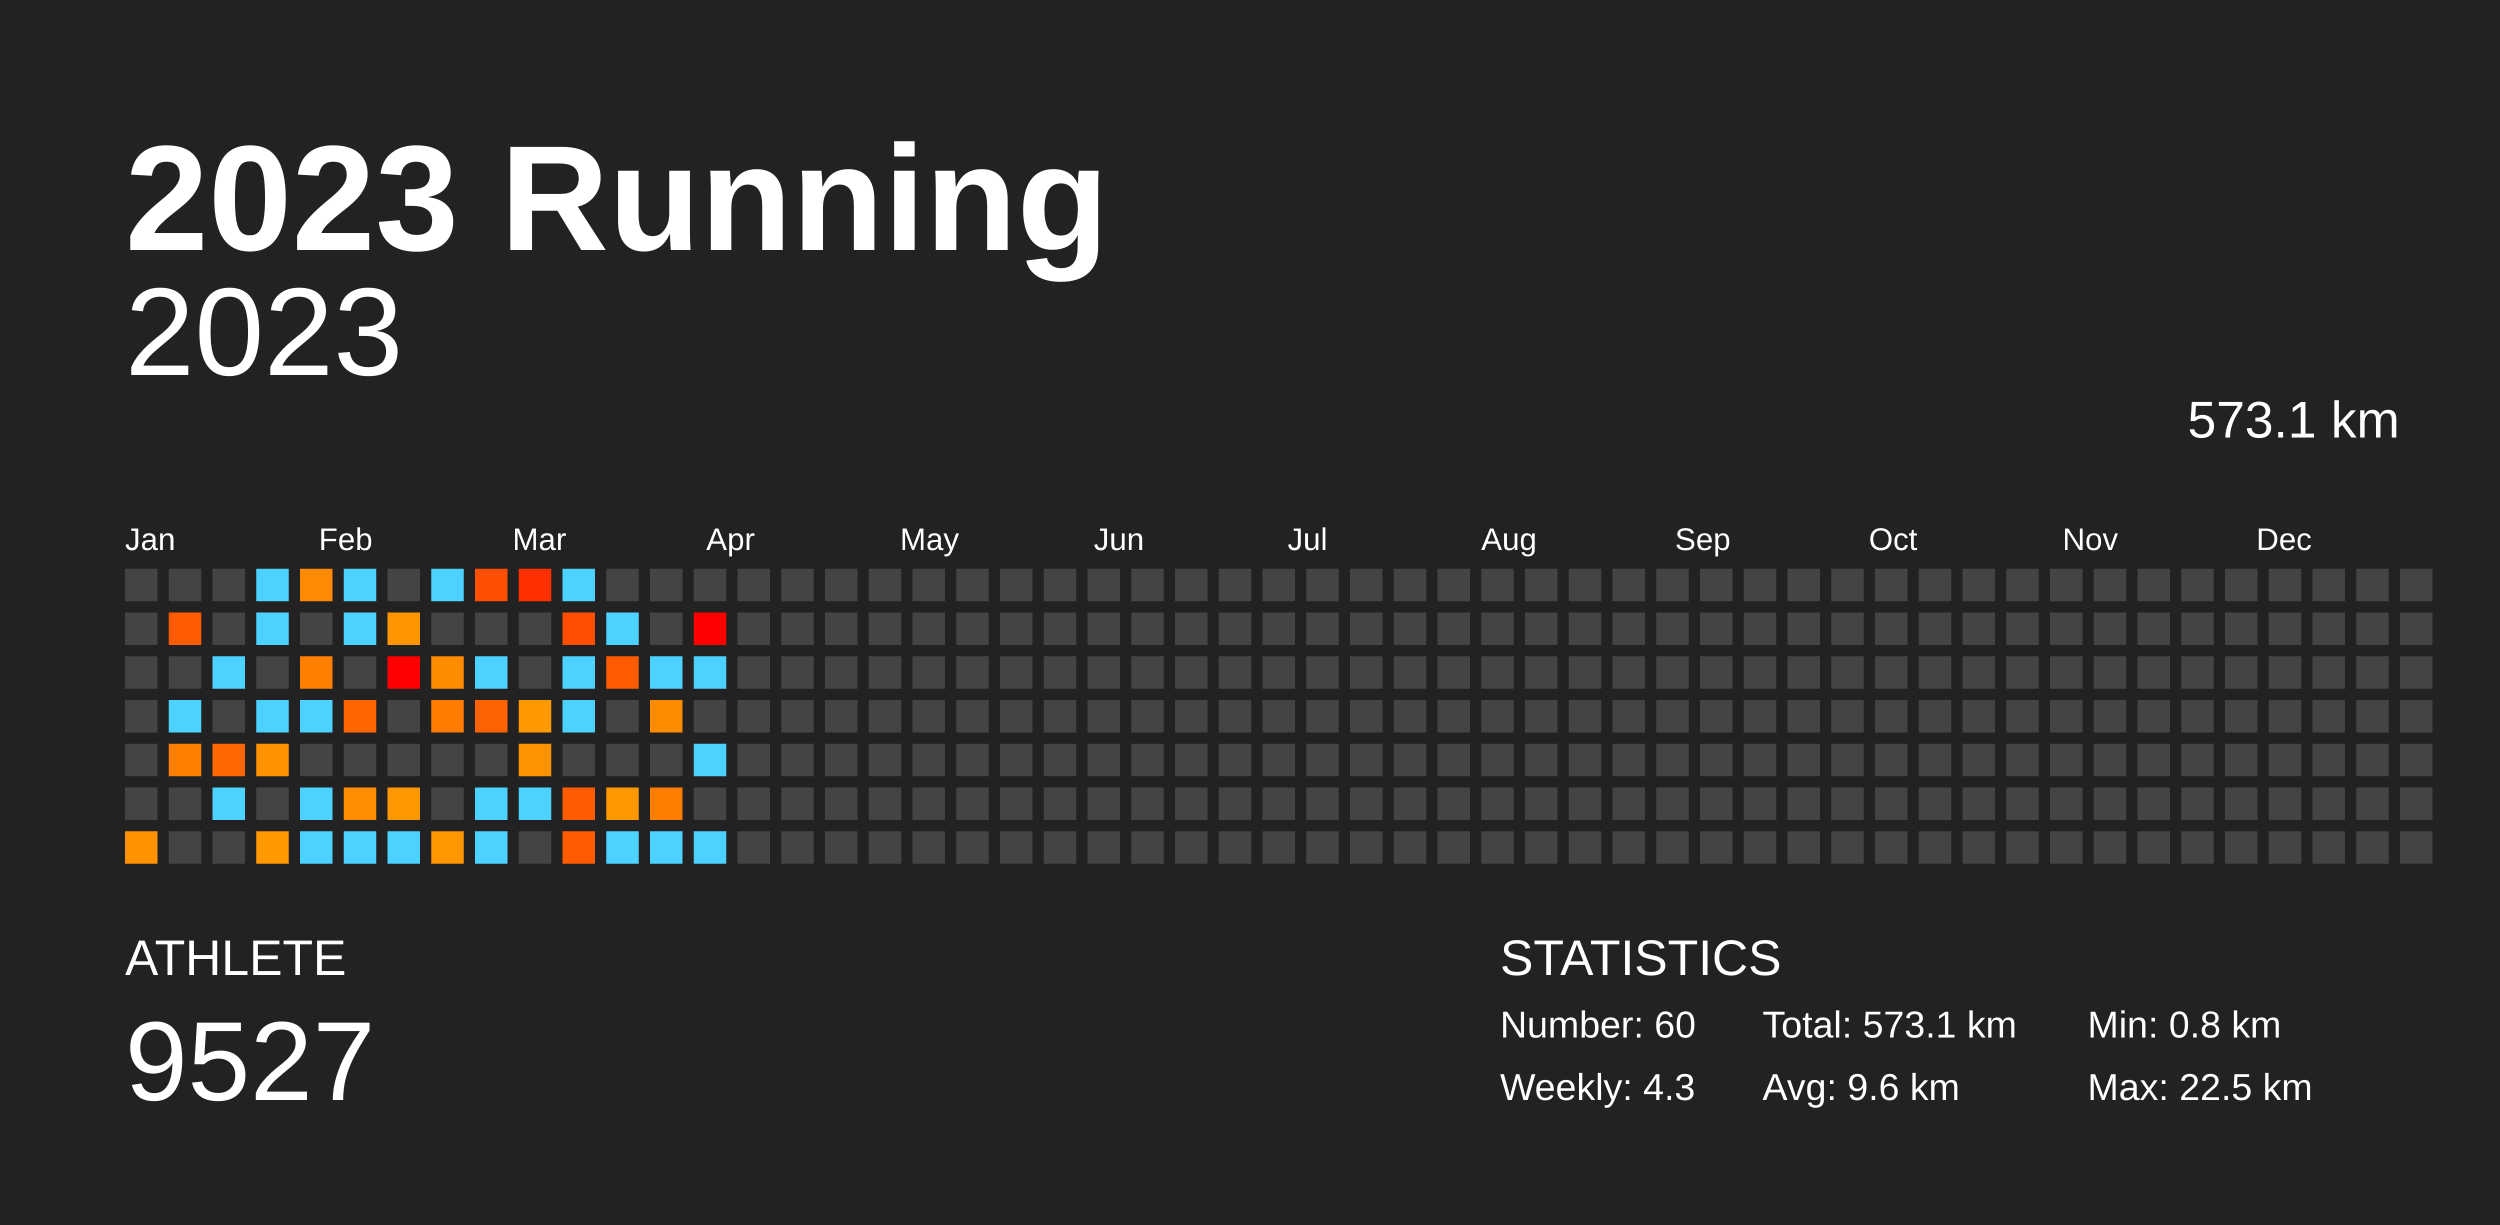
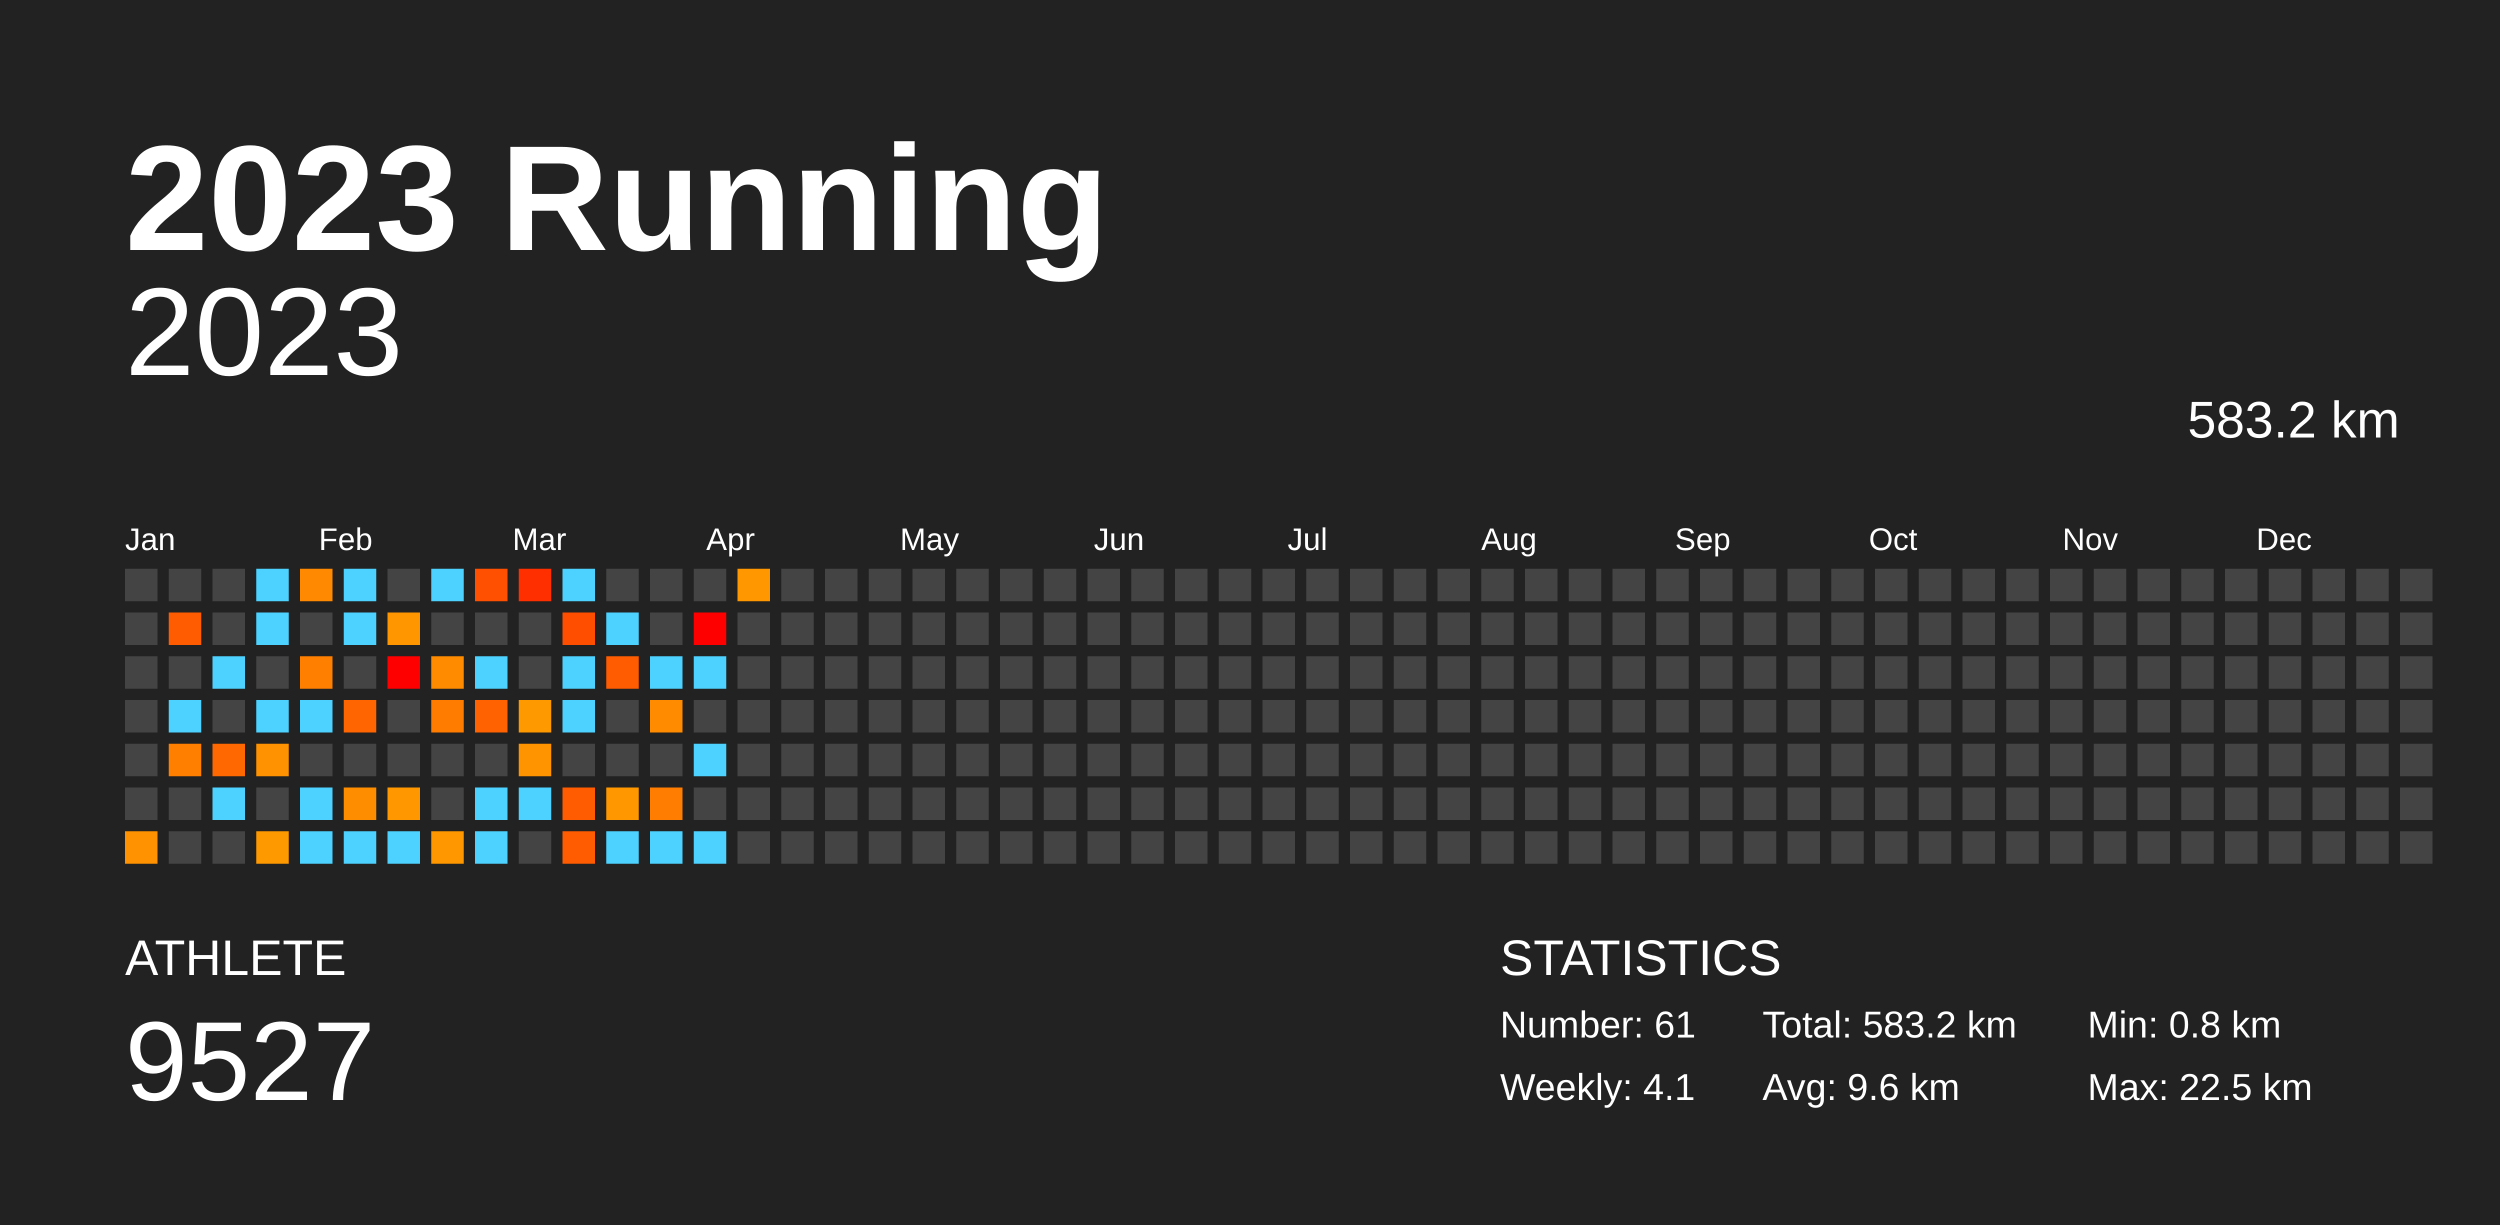
<svg xmlns="http://www.w3.org/2000/svg" baseProfile="full" height="98mm" version="1.1" viewBox="0,0,200,98" width="200mm">
  <defs />
  <rect fill="#222222" height="98" width="200" x="0" y="0" />
  <text fill="#FFFFFF" style="font-size:12px; font-family:Arial; font-weight:bold;" x="10" y="20">2023 Running</text>
  <text fill="#FFFFFF" style="font-size:4px; font-family:Arial" x="10" y="78">ATHLETE</text>
  <text fill="#FFFFFF" style="font-size:9px; font-family:Arial" x="10" y="88">9527</text>
  <text fill="#FFFFFF" style="font-size:4px; font-family:Arial" x="120" y="78">STATISTICS</text>
-   <text fill="#FFFFFF" style="font-size:3px; font-family:Arial" x="120" y="83">Number: 60</text>
-   <text fill="#FFFFFF" style="font-size:3px; font-family:Arial" x="120" y="88">Weekly: 4.3</text>
-   <text fill="#FFFFFF" style="font-size:3px; font-family:Arial" x="141" y="83">Total: 573.1 km</text>
+   <text fill="#FFFFFF" style="font-size:3px; font-family:Arial" x="120" y="83">Number: 61</text>
+   <text fill="#FFFFFF" style="font-size:3px; font-family:Arial" x="120" y="88">Weekly: 4.1</text>
+   <text fill="#FFFFFF" style="font-size:3px; font-family:Arial" x="141" y="83">Total: 583.2 km</text>
  <text fill="#FFFFFF" style="font-size:3px; font-family:Arial" x="141" y="88">Avg: 9.6 km</text>
  <text fill="#FFFFFF" style="font-size:3px; font-family:Arial" x="167" y="83">Min: 0.8 km</text>
  <text fill="#FFFFFF" style="font-size:3px; font-family:Arial" x="167" y="88">Max: 22.5 km</text>
  <text alignment-baseline="hanging" fill="#FFFFFF" style="font-size:10.0px; font-family:Arial;" x="10" y="30">2023</text>
-   <text alignment-baseline="hanging" fill="#FFFFFF" style="font-size:4.125px; font-family:Arial;" x="175" y="35">573.1 km</text>
+   <text alignment-baseline="hanging" fill="#FFFFFF" style="font-size:4.125px; font-family:Arial;" x="175" y="35">583.2 km</text>
  <text fill="#FFFFFF" style="font-size:2.5px; font-family:Arial" x="10.0" y="44">Jan</text>
  <text fill="#FFFFFF" style="font-size:2.5px; font-family:Arial" x="25.5" y="44">Feb</text>
  <text fill="#FFFFFF" style="font-size:2.5px; font-family:Arial" x="41.0" y="44">Mar</text>
  <text fill="#FFFFFF" style="font-size:2.5px; font-family:Arial" x="56.5" y="44">Apr</text>
  <text fill="#FFFFFF" style="font-size:2.5px; font-family:Arial" x="72.0" y="44">May</text>
  <text fill="#FFFFFF" style="font-size:2.5px; font-family:Arial" x="87.5" y="44">Jun</text>
  <text fill="#FFFFFF" style="font-size:2.5px; font-family:Arial" x="103.0" y="44">Jul</text>
  <text fill="#FFFFFF" style="font-size:2.5px; font-family:Arial" x="118.5" y="44">Aug</text>
  <text fill="#FFFFFF" style="font-size:2.5px; font-family:Arial" x="134.0" y="44">Sep</text>
  <text fill="#FFFFFF" style="font-size:2.5px; font-family:Arial" x="149.5" y="44">Oct</text>
  <text fill="#FFFFFF" style="font-size:2.5px; font-family:Arial" x="165.0" y="44">Nov</text>
  <text fill="#FFFFFF" style="font-size:2.5px; font-family:Arial" x="180.5" y="44">Dec</text>
  <rect fill="#444444" height="2.6" width="2.6" x="10.0" y="45.5" />
  <rect fill="#444444" height="2.6" width="2.6" x="10.0" y="49.0" />
  <rect fill="#444444" height="2.6" width="2.6" x="10.0" y="52.5" />
  <rect fill="#444444" height="2.6" width="2.6" x="10.0" y="56.0" />
  <rect fill="#444444" height="2.6" width="2.6" x="10.0" y="59.5" />
  <rect fill="#444444" height="2.6" width="2.6" x="10.0" y="63.0" />
  <rect fill="#ff9200" height="2.6" width="2.6" x="10.0" y="66.5" />
  <rect fill="#444444" height="2.6" width="2.6" x="13.5" y="45.5" />
  <rect fill="#ff5b00" height="2.6" width="2.6" x="13.5" y="49.0" />
  <rect fill="#444444" height="2.6" width="2.6" x="13.5" y="52.5" />
  <rect fill="#4dd2ff" height="2.6" width="2.6" x="13.5" y="56.0" />
  <rect fill="#ff7f00" height="2.6" width="2.6" x="13.5" y="59.5" />
  <rect fill="#444444" height="2.6" width="2.6" x="13.5" y="63.0" />
  <rect fill="#444444" height="2.6" width="2.6" x="13.5" y="66.5" />
  <rect fill="#444444" height="2.6" width="2.6" x="17.0" y="45.5" />
  <rect fill="#444444" height="2.6" width="2.6" x="17.0" y="49.0" />
  <rect fill="#4dd2ff" height="2.6" width="2.6" x="17.0" y="52.5" />
  <rect fill="#444444" height="2.6" width="2.6" x="17.0" y="56.0" />
  <rect fill="#ff6700" height="2.6" width="2.6" x="17.0" y="59.5" />
  <rect fill="#4dd2ff" height="2.6" width="2.6" x="17.0" y="63.0" />
  <rect fill="#444444" height="2.6" width="2.6" x="17.0" y="66.5" />
  <rect fill="#4dd2ff" height="2.6" width="2.6" x="20.5" y="45.5" />
  <rect fill="#4dd2ff" height="2.6" width="2.6" x="20.5" y="49.0" />
  <rect fill="#444444" height="2.6" width="2.6" x="20.5" y="52.5" />
  <rect fill="#4dd2ff" height="2.6" width="2.6" x="20.5" y="56.0" />
  <rect fill="#ff9200" height="2.6" width="2.6" x="20.5" y="59.5" />
  <rect fill="#444444" height="2.6" width="2.6" x="20.5" y="63.0" />
  <rect fill="#ff9900" height="2.6" width="2.6" x="20.5" y="66.5" />
  <rect fill="#ff8900" height="2.6" width="2.6" x="24.0" y="45.5" />
  <rect fill="#444444" height="2.6" width="2.6" x="24.0" y="49.0" />
  <rect fill="#ff8000" height="2.6" width="2.6" x="24.0" y="52.5" />
  <rect fill="#4dd2ff" height="2.6" width="2.6" x="24.0" y="56.0" />
  <rect fill="#444444" height="2.6" width="2.6" x="24.0" y="59.5" />
  <rect fill="#4dd2ff" height="2.6" width="2.6" x="24.0" y="63.0" />
  <rect fill="#4dd2ff" height="2.6" width="2.6" x="24.0" y="66.5" />
  <rect fill="#4dd2ff" height="2.6" width="2.6" x="27.5" y="45.5" />
  <rect fill="#4dd2ff" height="2.6" width="2.6" x="27.5" y="49.0" />
  <rect fill="#444444" height="2.6" width="2.6" x="27.5" y="52.5" />
  <rect fill="#ff6500" height="2.6" width="2.6" x="27.5" y="56.0" />
  <rect fill="#444444" height="2.6" width="2.6" x="27.5" y="59.5" />
  <rect fill="#ff8d00" height="2.6" width="2.6" x="27.5" y="63.0" />
  <rect fill="#4dd2ff" height="2.6" width="2.6" x="27.5" y="66.5" />
  <rect fill="#444444" height="2.6" width="2.6" x="31.0" y="45.5" />
  <rect fill="#ff9600" height="2.6" width="2.6" x="31.0" y="49.0" />
  <rect fill="red" height="2.6" width="2.6" x="31.0" y="52.5" />
  <rect fill="#444444" height="2.6" width="2.6" x="31.0" y="56.0" />
  <rect fill="#444444" height="2.6" width="2.6" x="31.0" y="59.5" />
  <rect fill="#ff9700" height="2.6" width="2.6" x="31.0" y="63.0" />
  <rect fill="#4dd2ff" height="2.6" width="2.6" x="31.0" y="66.5" />
  <rect fill="#4dd2ff" height="2.6" width="2.6" x="34.5" y="45.5" />
  <rect fill="#444444" height="2.6" width="2.6" x="34.5" y="49.0" />
  <rect fill="#ff8c00" height="2.6" width="2.6" x="34.5" y="52.5" />
  <rect fill="#ff7c00" height="2.6" width="2.6" x="34.5" y="56.0" />
  <rect fill="#444444" height="2.6" width="2.6" x="34.5" y="59.5" />
  <rect fill="#444444" height="2.6" width="2.6" x="34.5" y="63.0" />
  <rect fill="#ff9800" height="2.6" width="2.6" x="34.5" y="66.5" />
  <rect fill="#ff4f00" height="2.6" width="2.6" x="38.0" y="45.5" />
  <rect fill="#444444" height="2.6" width="2.6" x="38.0" y="49.0" />
  <rect fill="#4dd2ff" height="2.6" width="2.6" x="38.0" y="52.5" />
  <rect fill="#ff6200" height="2.6" width="2.6" x="38.0" y="56.0" />
  <rect fill="#444444" height="2.6" width="2.6" x="38.0" y="59.5" />
  <rect fill="#4dd2ff" height="2.6" width="2.6" x="38.0" y="63.0" />
  <rect fill="#4dd2ff" height="2.6" width="2.6" x="38.0" y="66.5" />
  <rect fill="#ff2f00" height="2.6" width="2.6" x="41.5" y="45.5" />
  <rect fill="#444444" height="2.6" width="2.6" x="41.5" y="49.0" />
  <rect fill="#444444" height="2.6" width="2.6" x="41.5" y="52.5" />
  <rect fill="#ff9900" height="2.6" width="2.6" x="41.5" y="56.0" />
  <rect fill="#ff9300" height="2.6" width="2.6" x="41.5" y="59.5" />
  <rect fill="#4dd2ff" height="2.6" width="2.6" x="41.5" y="63.0" />
  <rect fill="#444444" height="2.6" width="2.6" x="41.5" y="66.5" />
  <rect fill="#4dd2ff" height="2.6" width="2.6" x="45.0" y="45.5" />
  <rect fill="#ff4e00" height="2.6" width="2.6" x="45.0" y="49.0" />
  <rect fill="#4dd2ff" height="2.6" width="2.6" x="45.0" y="52.5" />
  <rect fill="#4dd2ff" height="2.6" width="2.6" x="45.0" y="56.0" />
  <rect fill="#444444" height="2.6" width="2.6" x="45.0" y="59.5" />
  <rect fill="#ff5b00" height="2.6" width="2.6" x="45.0" y="63.0" />
  <rect fill="#ff5b00" height="2.6" width="2.6" x="45.0" y="66.5" />
  <rect fill="#444444" height="2.6" width="2.6" x="48.5" y="45.5" />
  <rect fill="#4dd2ff" height="2.6" width="2.6" x="48.5" y="49.0" />
  <rect fill="#ff5b00" height="2.6" width="2.6" x="48.5" y="52.5" />
  <rect fill="#444444" height="2.6" width="2.6" x="48.5" y="56.0" />
  <rect fill="#444444" height="2.6" width="2.6" x="48.5" y="59.5" />
  <rect fill="#ff9800" height="2.6" width="2.6" x="48.5" y="63.0" />
  <rect fill="#4dd2ff" height="2.6" width="2.6" x="48.5" y="66.5" />
  <rect fill="#444444" height="2.6" width="2.6" x="52.0" y="45.5" />
  <rect fill="#444444" height="2.6" width="2.6" x="52.0" y="49.0" />
  <rect fill="#4dd2ff" height="2.6" width="2.6" x="52.0" y="52.5" />
  <rect fill="#ff8c00" height="2.6" width="2.6" x="52.0" y="56.0" />
  <rect fill="#444444" height="2.6" width="2.6" x="52.0" y="59.5" />
  <rect fill="#ff7d00" height="2.6" width="2.6" x="52.0" y="63.0" />
  <rect fill="#4dd2ff" height="2.6" width="2.6" x="52.0" y="66.5" />
  <rect fill="#444444" height="2.6" width="2.6" x="55.5" y="45.5" />
  <rect fill="red" height="2.6" width="2.6" x="55.5" y="49.0" />
  <rect fill="#4dd2ff" height="2.6" width="2.6" x="55.5" y="52.5" />
  <rect fill="#444444" height="2.6" width="2.6" x="55.5" y="56.0" />
  <rect fill="#4dd2ff" height="2.6" width="2.6" x="55.5" y="59.5" />
  <rect fill="#444444" height="2.6" width="2.6" x="55.5" y="63.0" />
  <rect fill="#4dd2ff" height="2.6" width="2.6" x="55.5" y="66.5" />
-   <rect fill="#444444" height="2.6" width="2.6" x="59.0" y="45.5" />
+   <rect fill="#ff9700" height="2.6" width="2.6" x="59.0" y="45.5" />
  <rect fill="#444444" height="2.6" width="2.6" x="59.0" y="49.0" />
  <rect fill="#444444" height="2.6" width="2.6" x="59.0" y="52.5" />
  <rect fill="#444444" height="2.6" width="2.6" x="59.0" y="56.0" />
  <rect fill="#444444" height="2.6" width="2.6" x="59.0" y="59.5" />
  <rect fill="#444444" height="2.6" width="2.6" x="59.0" y="63.0" />
  <rect fill="#444444" height="2.6" width="2.6" x="59.0" y="66.5" />
  <rect fill="#444444" height="2.6" width="2.6" x="62.5" y="45.5" />
  <rect fill="#444444" height="2.6" width="2.6" x="62.5" y="49.0" />
  <rect fill="#444444" height="2.6" width="2.6" x="62.5" y="52.5" />
  <rect fill="#444444" height="2.6" width="2.6" x="62.5" y="56.0" />
  <rect fill="#444444" height="2.6" width="2.6" x="62.5" y="59.5" />
  <rect fill="#444444" height="2.6" width="2.6" x="62.5" y="63.0" />
  <rect fill="#444444" height="2.6" width="2.6" x="62.5" y="66.5" />
  <rect fill="#444444" height="2.6" width="2.6" x="66.0" y="45.5" />
  <rect fill="#444444" height="2.6" width="2.6" x="66.0" y="49.0" />
  <rect fill="#444444" height="2.6" width="2.6" x="66.0" y="52.5" />
  <rect fill="#444444" height="2.6" width="2.6" x="66.0" y="56.0" />
  <rect fill="#444444" height="2.6" width="2.6" x="66.0" y="59.5" />
  <rect fill="#444444" height="2.6" width="2.6" x="66.0" y="63.0" />
  <rect fill="#444444" height="2.6" width="2.6" x="66.0" y="66.5" />
  <rect fill="#444444" height="2.6" width="2.6" x="69.5" y="45.5" />
  <rect fill="#444444" height="2.6" width="2.6" x="69.5" y="49.0" />
  <rect fill="#444444" height="2.6" width="2.6" x="69.5" y="52.5" />
  <rect fill="#444444" height="2.6" width="2.6" x="69.5" y="56.0" />
  <rect fill="#444444" height="2.6" width="2.6" x="69.5" y="59.5" />
  <rect fill="#444444" height="2.6" width="2.6" x="69.5" y="63.0" />
  <rect fill="#444444" height="2.6" width="2.6" x="69.5" y="66.5" />
  <rect fill="#444444" height="2.6" width="2.6" x="73.0" y="45.5" />
  <rect fill="#444444" height="2.6" width="2.6" x="73.0" y="49.0" />
  <rect fill="#444444" height="2.6" width="2.6" x="73.0" y="52.5" />
  <rect fill="#444444" height="2.6" width="2.6" x="73.0" y="56.0" />
  <rect fill="#444444" height="2.6" width="2.6" x="73.0" y="59.5" />
  <rect fill="#444444" height="2.6" width="2.6" x="73.0" y="63.0" />
  <rect fill="#444444" height="2.6" width="2.6" x="73.0" y="66.5" />
  <rect fill="#444444" height="2.6" width="2.6" x="76.5" y="45.5" />
  <rect fill="#444444" height="2.6" width="2.6" x="76.5" y="49.0" />
  <rect fill="#444444" height="2.6" width="2.6" x="76.5" y="52.5" />
  <rect fill="#444444" height="2.6" width="2.6" x="76.5" y="56.0" />
  <rect fill="#444444" height="2.6" width="2.6" x="76.5" y="59.5" />
  <rect fill="#444444" height="2.6" width="2.6" x="76.5" y="63.0" />
  <rect fill="#444444" height="2.6" width="2.6" x="76.5" y="66.5" />
  <rect fill="#444444" height="2.6" width="2.6" x="80.0" y="45.5" />
  <rect fill="#444444" height="2.6" width="2.6" x="80.0" y="49.0" />
  <rect fill="#444444" height="2.6" width="2.6" x="80.0" y="52.5" />
  <rect fill="#444444" height="2.6" width="2.6" x="80.0" y="56.0" />
  <rect fill="#444444" height="2.6" width="2.6" x="80.0" y="59.5" />
  <rect fill="#444444" height="2.6" width="2.6" x="80.0" y="63.0" />
  <rect fill="#444444" height="2.6" width="2.6" x="80.0" y="66.5" />
  <rect fill="#444444" height="2.6" width="2.6" x="83.5" y="45.5" />
  <rect fill="#444444" height="2.6" width="2.6" x="83.5" y="49.0" />
  <rect fill="#444444" height="2.6" width="2.6" x="83.5" y="52.5" />
  <rect fill="#444444" height="2.6" width="2.6" x="83.5" y="56.0" />
  <rect fill="#444444" height="2.6" width="2.6" x="83.5" y="59.5" />
  <rect fill="#444444" height="2.6" width="2.6" x="83.5" y="63.0" />
  <rect fill="#444444" height="2.6" width="2.6" x="83.5" y="66.5" />
  <rect fill="#444444" height="2.6" width="2.6" x="87.0" y="45.5" />
  <rect fill="#444444" height="2.6" width="2.6" x="87.0" y="49.0" />
  <rect fill="#444444" height="2.6" width="2.6" x="87.0" y="52.5" />
  <rect fill="#444444" height="2.6" width="2.6" x="87.0" y="56.0" />
  <rect fill="#444444" height="2.6" width="2.6" x="87.0" y="59.5" />
  <rect fill="#444444" height="2.6" width="2.6" x="87.0" y="63.0" />
  <rect fill="#444444" height="2.6" width="2.6" x="87.0" y="66.5" />
  <rect fill="#444444" height="2.6" width="2.6" x="90.5" y="45.5" />
  <rect fill="#444444" height="2.6" width="2.6" x="90.5" y="49.0" />
  <rect fill="#444444" height="2.6" width="2.6" x="90.5" y="52.5" />
  <rect fill="#444444" height="2.6" width="2.6" x="90.5" y="56.0" />
  <rect fill="#444444" height="2.6" width="2.6" x="90.5" y="59.5" />
  <rect fill="#444444" height="2.6" width="2.6" x="90.5" y="63.0" />
  <rect fill="#444444" height="2.6" width="2.6" x="90.5" y="66.5" />
  <rect fill="#444444" height="2.6" width="2.6" x="94.0" y="45.5" />
  <rect fill="#444444" height="2.6" width="2.6" x="94.0" y="49.0" />
  <rect fill="#444444" height="2.6" width="2.6" x="94.0" y="52.5" />
  <rect fill="#444444" height="2.6" width="2.6" x="94.0" y="56.0" />
  <rect fill="#444444" height="2.6" width="2.6" x="94.0" y="59.5" />
  <rect fill="#444444" height="2.6" width="2.6" x="94.0" y="63.0" />
  <rect fill="#444444" height="2.6" width="2.6" x="94.0" y="66.5" />
  <rect fill="#444444" height="2.6" width="2.6" x="97.5" y="45.5" />
  <rect fill="#444444" height="2.6" width="2.6" x="97.5" y="49.0" />
  <rect fill="#444444" height="2.6" width="2.6" x="97.5" y="52.5" />
  <rect fill="#444444" height="2.6" width="2.6" x="97.5" y="56.0" />
  <rect fill="#444444" height="2.6" width="2.6" x="97.5" y="59.5" />
  <rect fill="#444444" height="2.6" width="2.6" x="97.5" y="63.0" />
  <rect fill="#444444" height="2.6" width="2.6" x="97.5" y="66.5" />
  <rect fill="#444444" height="2.6" width="2.6" x="101.0" y="45.5" />
  <rect fill="#444444" height="2.6" width="2.6" x="101.0" y="49.0" />
  <rect fill="#444444" height="2.6" width="2.6" x="101.0" y="52.5" />
  <rect fill="#444444" height="2.6" width="2.6" x="101.0" y="56.0" />
  <rect fill="#444444" height="2.6" width="2.6" x="101.0" y="59.5" />
  <rect fill="#444444" height="2.6" width="2.6" x="101.0" y="63.0" />
  <rect fill="#444444" height="2.6" width="2.6" x="101.0" y="66.5" />
  <rect fill="#444444" height="2.6" width="2.6" x="104.5" y="45.5" />
  <rect fill="#444444" height="2.6" width="2.6" x="104.5" y="49.0" />
  <rect fill="#444444" height="2.6" width="2.6" x="104.5" y="52.5" />
  <rect fill="#444444" height="2.6" width="2.6" x="104.5" y="56.0" />
  <rect fill="#444444" height="2.6" width="2.6" x="104.5" y="59.5" />
  <rect fill="#444444" height="2.6" width="2.6" x="104.5" y="63.0" />
  <rect fill="#444444" height="2.6" width="2.6" x="104.5" y="66.5" />
  <rect fill="#444444" height="2.6" width="2.6" x="108.0" y="45.5" />
  <rect fill="#444444" height="2.6" width="2.6" x="108.0" y="49.0" />
  <rect fill="#444444" height="2.6" width="2.6" x="108.0" y="52.5" />
  <rect fill="#444444" height="2.6" width="2.6" x="108.0" y="56.0" />
  <rect fill="#444444" height="2.6" width="2.6" x="108.0" y="59.5" />
  <rect fill="#444444" height="2.6" width="2.6" x="108.0" y="63.0" />
  <rect fill="#444444" height="2.6" width="2.6" x="108.0" y="66.5" />
  <rect fill="#444444" height="2.6" width="2.6" x="111.5" y="45.5" />
  <rect fill="#444444" height="2.6" width="2.6" x="111.5" y="49.0" />
  <rect fill="#444444" height="2.6" width="2.6" x="111.5" y="52.5" />
  <rect fill="#444444" height="2.6" width="2.6" x="111.5" y="56.0" />
  <rect fill="#444444" height="2.6" width="2.6" x="111.5" y="59.5" />
  <rect fill="#444444" height="2.6" width="2.6" x="111.5" y="63.0" />
  <rect fill="#444444" height="2.6" width="2.6" x="111.5" y="66.5" />
  <rect fill="#444444" height="2.6" width="2.6" x="115.0" y="45.5" />
  <rect fill="#444444" height="2.6" width="2.6" x="115.0" y="49.0" />
  <rect fill="#444444" height="2.6" width="2.6" x="115.0" y="52.5" />
  <rect fill="#444444" height="2.6" width="2.6" x="115.0" y="56.0" />
  <rect fill="#444444" height="2.6" width="2.6" x="115.0" y="59.5" />
  <rect fill="#444444" height="2.6" width="2.6" x="115.0" y="63.0" />
  <rect fill="#444444" height="2.6" width="2.6" x="115.0" y="66.5" />
  <rect fill="#444444" height="2.6" width="2.6" x="118.5" y="45.5" />
  <rect fill="#444444" height="2.6" width="2.6" x="118.5" y="49.0" />
  <rect fill="#444444" height="2.6" width="2.6" x="118.5" y="52.5" />
  <rect fill="#444444" height="2.6" width="2.6" x="118.5" y="56.0" />
  <rect fill="#444444" height="2.6" width="2.6" x="118.5" y="59.5" />
  <rect fill="#444444" height="2.6" width="2.6" x="118.5" y="63.0" />
  <rect fill="#444444" height="2.6" width="2.6" x="118.5" y="66.5" />
  <rect fill="#444444" height="2.6" width="2.6" x="122.0" y="45.5" />
  <rect fill="#444444" height="2.6" width="2.6" x="122.0" y="49.0" />
  <rect fill="#444444" height="2.6" width="2.6" x="122.0" y="52.5" />
  <rect fill="#444444" height="2.6" width="2.6" x="122.0" y="56.0" />
  <rect fill="#444444" height="2.6" width="2.6" x="122.0" y="59.5" />
  <rect fill="#444444" height="2.6" width="2.6" x="122.0" y="63.0" />
  <rect fill="#444444" height="2.6" width="2.6" x="122.0" y="66.5" />
  <rect fill="#444444" height="2.6" width="2.6" x="125.5" y="45.5" />
  <rect fill="#444444" height="2.6" width="2.6" x="125.5" y="49.0" />
  <rect fill="#444444" height="2.6" width="2.6" x="125.5" y="52.5" />
  <rect fill="#444444" height="2.6" width="2.6" x="125.5" y="56.0" />
  <rect fill="#444444" height="2.6" width="2.6" x="125.5" y="59.5" />
  <rect fill="#444444" height="2.6" width="2.6" x="125.5" y="63.0" />
  <rect fill="#444444" height="2.6" width="2.6" x="125.5" y="66.5" />
  <rect fill="#444444" height="2.6" width="2.6" x="129.0" y="45.5" />
  <rect fill="#444444" height="2.6" width="2.6" x="129.0" y="49.0" />
  <rect fill="#444444" height="2.6" width="2.6" x="129.0" y="52.5" />
  <rect fill="#444444" height="2.6" width="2.6" x="129.0" y="56.0" />
  <rect fill="#444444" height="2.6" width="2.6" x="129.0" y="59.5" />
  <rect fill="#444444" height="2.6" width="2.6" x="129.0" y="63.0" />
  <rect fill="#444444" height="2.6" width="2.6" x="129.0" y="66.5" />
  <rect fill="#444444" height="2.6" width="2.6" x="132.5" y="45.5" />
  <rect fill="#444444" height="2.6" width="2.6" x="132.5" y="49.0" />
  <rect fill="#444444" height="2.6" width="2.6" x="132.5" y="52.5" />
  <rect fill="#444444" height="2.6" width="2.6" x="132.5" y="56.0" />
  <rect fill="#444444" height="2.6" width="2.6" x="132.5" y="59.5" />
  <rect fill="#444444" height="2.6" width="2.6" x="132.5" y="63.0" />
  <rect fill="#444444" height="2.6" width="2.6" x="132.5" y="66.5" />
  <rect fill="#444444" height="2.6" width="2.6" x="136.0" y="45.5" />
  <rect fill="#444444" height="2.6" width="2.6" x="136.0" y="49.0" />
  <rect fill="#444444" height="2.6" width="2.6" x="136.0" y="52.5" />
  <rect fill="#444444" height="2.6" width="2.6" x="136.0" y="56.0" />
  <rect fill="#444444" height="2.6" width="2.6" x="136.0" y="59.5" />
  <rect fill="#444444" height="2.6" width="2.6" x="136.0" y="63.0" />
  <rect fill="#444444" height="2.6" width="2.6" x="136.0" y="66.5" />
  <rect fill="#444444" height="2.6" width="2.6" x="139.5" y="45.5" />
  <rect fill="#444444" height="2.6" width="2.6" x="139.5" y="49.0" />
  <rect fill="#444444" height="2.6" width="2.6" x="139.5" y="52.5" />
  <rect fill="#444444" height="2.6" width="2.6" x="139.5" y="56.0" />
  <rect fill="#444444" height="2.6" width="2.6" x="139.5" y="59.5" />
  <rect fill="#444444" height="2.6" width="2.6" x="139.5" y="63.0" />
  <rect fill="#444444" height="2.6" width="2.6" x="139.5" y="66.5" />
  <rect fill="#444444" height="2.6" width="2.6" x="143.0" y="45.5" />
  <rect fill="#444444" height="2.6" width="2.6" x="143.0" y="49.0" />
  <rect fill="#444444" height="2.6" width="2.6" x="143.0" y="52.5" />
  <rect fill="#444444" height="2.6" width="2.6" x="143.0" y="56.0" />
  <rect fill="#444444" height="2.6" width="2.6" x="143.0" y="59.5" />
  <rect fill="#444444" height="2.6" width="2.6" x="143.0" y="63.0" />
  <rect fill="#444444" height="2.6" width="2.6" x="143.0" y="66.5" />
  <rect fill="#444444" height="2.6" width="2.6" x="146.5" y="45.5" />
  <rect fill="#444444" height="2.6" width="2.6" x="146.5" y="49.0" />
  <rect fill="#444444" height="2.6" width="2.6" x="146.5" y="52.5" />
  <rect fill="#444444" height="2.6" width="2.6" x="146.5" y="56.0" />
  <rect fill="#444444" height="2.6" width="2.6" x="146.5" y="59.5" />
  <rect fill="#444444" height="2.6" width="2.6" x="146.5" y="63.0" />
  <rect fill="#444444" height="2.6" width="2.6" x="146.5" y="66.5" />
  <rect fill="#444444" height="2.6" width="2.6" x="150.0" y="45.5" />
  <rect fill="#444444" height="2.6" width="2.6" x="150.0" y="49.0" />
  <rect fill="#444444" height="2.6" width="2.6" x="150.0" y="52.5" />
  <rect fill="#444444" height="2.6" width="2.6" x="150.0" y="56.0" />
  <rect fill="#444444" height="2.6" width="2.6" x="150.0" y="59.5" />
  <rect fill="#444444" height="2.6" width="2.6" x="150.0" y="63.0" />
  <rect fill="#444444" height="2.6" width="2.6" x="150.0" y="66.5" />
  <rect fill="#444444" height="2.6" width="2.6" x="153.5" y="45.5" />
  <rect fill="#444444" height="2.6" width="2.6" x="153.5" y="49.0" />
  <rect fill="#444444" height="2.6" width="2.6" x="153.5" y="52.5" />
  <rect fill="#444444" height="2.6" width="2.6" x="153.5" y="56.0" />
  <rect fill="#444444" height="2.6" width="2.6" x="153.5" y="59.5" />
  <rect fill="#444444" height="2.6" width="2.6" x="153.5" y="63.0" />
  <rect fill="#444444" height="2.6" width="2.6" x="153.5" y="66.5" />
  <rect fill="#444444" height="2.6" width="2.6" x="157.0" y="45.5" />
  <rect fill="#444444" height="2.6" width="2.6" x="157.0" y="49.0" />
  <rect fill="#444444" height="2.6" width="2.6" x="157.0" y="52.5" />
  <rect fill="#444444" height="2.6" width="2.6" x="157.0" y="56.0" />
  <rect fill="#444444" height="2.6" width="2.6" x="157.0" y="59.5" />
  <rect fill="#444444" height="2.6" width="2.6" x="157.0" y="63.0" />
  <rect fill="#444444" height="2.6" width="2.6" x="157.0" y="66.5" />
  <rect fill="#444444" height="2.6" width="2.6" x="160.5" y="45.5" />
  <rect fill="#444444" height="2.6" width="2.6" x="160.5" y="49.0" />
  <rect fill="#444444" height="2.6" width="2.6" x="160.5" y="52.5" />
  <rect fill="#444444" height="2.6" width="2.6" x="160.5" y="56.0" />
  <rect fill="#444444" height="2.6" width="2.6" x="160.5" y="59.5" />
  <rect fill="#444444" height="2.6" width="2.6" x="160.5" y="63.0" />
  <rect fill="#444444" height="2.6" width="2.6" x="160.5" y="66.5" />
  <rect fill="#444444" height="2.6" width="2.6" x="164.0" y="45.5" />
  <rect fill="#444444" height="2.6" width="2.6" x="164.0" y="49.0" />
  <rect fill="#444444" height="2.6" width="2.6" x="164.0" y="52.5" />
  <rect fill="#444444" height="2.6" width="2.6" x="164.0" y="56.0" />
  <rect fill="#444444" height="2.6" width="2.6" x="164.0" y="59.5" />
  <rect fill="#444444" height="2.6" width="2.6" x="164.0" y="63.0" />
  <rect fill="#444444" height="2.6" width="2.6" x="164.0" y="66.5" />
  <rect fill="#444444" height="2.6" width="2.6" x="167.5" y="45.5" />
  <rect fill="#444444" height="2.6" width="2.6" x="167.5" y="49.0" />
  <rect fill="#444444" height="2.6" width="2.6" x="167.5" y="52.5" />
  <rect fill="#444444" height="2.6" width="2.6" x="167.5" y="56.0" />
  <rect fill="#444444" height="2.6" width="2.6" x="167.5" y="59.5" />
  <rect fill="#444444" height="2.6" width="2.6" x="167.5" y="63.0" />
  <rect fill="#444444" height="2.6" width="2.6" x="167.5" y="66.5" />
  <rect fill="#444444" height="2.6" width="2.6" x="171.0" y="45.5" />
  <rect fill="#444444" height="2.6" width="2.6" x="171.0" y="49.0" />
  <rect fill="#444444" height="2.6" width="2.6" x="171.0" y="52.5" />
  <rect fill="#444444" height="2.6" width="2.6" x="171.0" y="56.0" />
  <rect fill="#444444" height="2.6" width="2.6" x="171.0" y="59.5" />
  <rect fill="#444444" height="2.6" width="2.6" x="171.0" y="63.0" />
  <rect fill="#444444" height="2.6" width="2.6" x="171.0" y="66.5" />
  <rect fill="#444444" height="2.6" width="2.6" x="174.5" y="45.5" />
  <rect fill="#444444" height="2.6" width="2.6" x="174.5" y="49.0" />
  <rect fill="#444444" height="2.6" width="2.6" x="174.5" y="52.5" />
  <rect fill="#444444" height="2.6" width="2.6" x="174.5" y="56.0" />
  <rect fill="#444444" height="2.6" width="2.6" x="174.5" y="59.5" />
  <rect fill="#444444" height="2.6" width="2.6" x="174.5" y="63.0" />
  <rect fill="#444444" height="2.6" width="2.6" x="174.5" y="66.5" />
  <rect fill="#444444" height="2.6" width="2.6" x="178.0" y="45.5" />
  <rect fill="#444444" height="2.6" width="2.6" x="178.0" y="49.0" />
  <rect fill="#444444" height="2.6" width="2.6" x="178.0" y="52.5" />
  <rect fill="#444444" height="2.6" width="2.6" x="178.0" y="56.0" />
  <rect fill="#444444" height="2.6" width="2.6" x="178.0" y="59.5" />
  <rect fill="#444444" height="2.6" width="2.6" x="178.0" y="63.0" />
  <rect fill="#444444" height="2.6" width="2.6" x="178.0" y="66.5" />
  <rect fill="#444444" height="2.6" width="2.6" x="181.5" y="45.5" />
  <rect fill="#444444" height="2.6" width="2.6" x="181.5" y="49.0" />
  <rect fill="#444444" height="2.6" width="2.6" x="181.5" y="52.5" />
  <rect fill="#444444" height="2.6" width="2.6" x="181.5" y="56.0" />
  <rect fill="#444444" height="2.6" width="2.6" x="181.5" y="59.5" />
  <rect fill="#444444" height="2.6" width="2.6" x="181.5" y="63.0" />
  <rect fill="#444444" height="2.6" width="2.6" x="181.5" y="66.5" />
  <rect fill="#444444" height="2.6" width="2.6" x="185.0" y="45.5" />
  <rect fill="#444444" height="2.6" width="2.6" x="185.0" y="49.0" />
  <rect fill="#444444" height="2.6" width="2.6" x="185.0" y="52.5" />
  <rect fill="#444444" height="2.6" width="2.6" x="185.0" y="56.0" />
  <rect fill="#444444" height="2.6" width="2.6" x="185.0" y="59.5" />
  <rect fill="#444444" height="2.6" width="2.6" x="185.0" y="63.0" />
  <rect fill="#444444" height="2.6" width="2.6" x="185.0" y="66.5" />
  <rect fill="#444444" height="2.6" width="2.6" x="188.5" y="45.5" />
  <rect fill="#444444" height="2.6" width="2.6" x="188.5" y="49.0" />
  <rect fill="#444444" height="2.6" width="2.6" x="188.5" y="52.5" />
  <rect fill="#444444" height="2.6" width="2.6" x="188.5" y="56.0" />
  <rect fill="#444444" height="2.6" width="2.6" x="188.5" y="59.5" />
  <rect fill="#444444" height="2.6" width="2.6" x="188.5" y="63.0" />
  <rect fill="#444444" height="2.6" width="2.6" x="188.5" y="66.5" />
  <rect fill="#444444" height="2.6" width="2.6" x="192.0" y="45.5" />
  <rect fill="#444444" height="2.6" width="2.6" x="192.0" y="49.0" />
  <rect fill="#444444" height="2.6" width="2.6" x="192.0" y="52.5" />
  <rect fill="#444444" height="2.6" width="2.6" x="192.0" y="56.0" />
  <rect fill="#444444" height="2.6" width="2.6" x="192.0" y="59.5" />
  <rect fill="#444444" height="2.6" width="2.6" x="192.0" y="63.0" />
  <rect fill="#444444" height="2.6" width="2.6" x="192.0" y="66.5" />
</svg>
